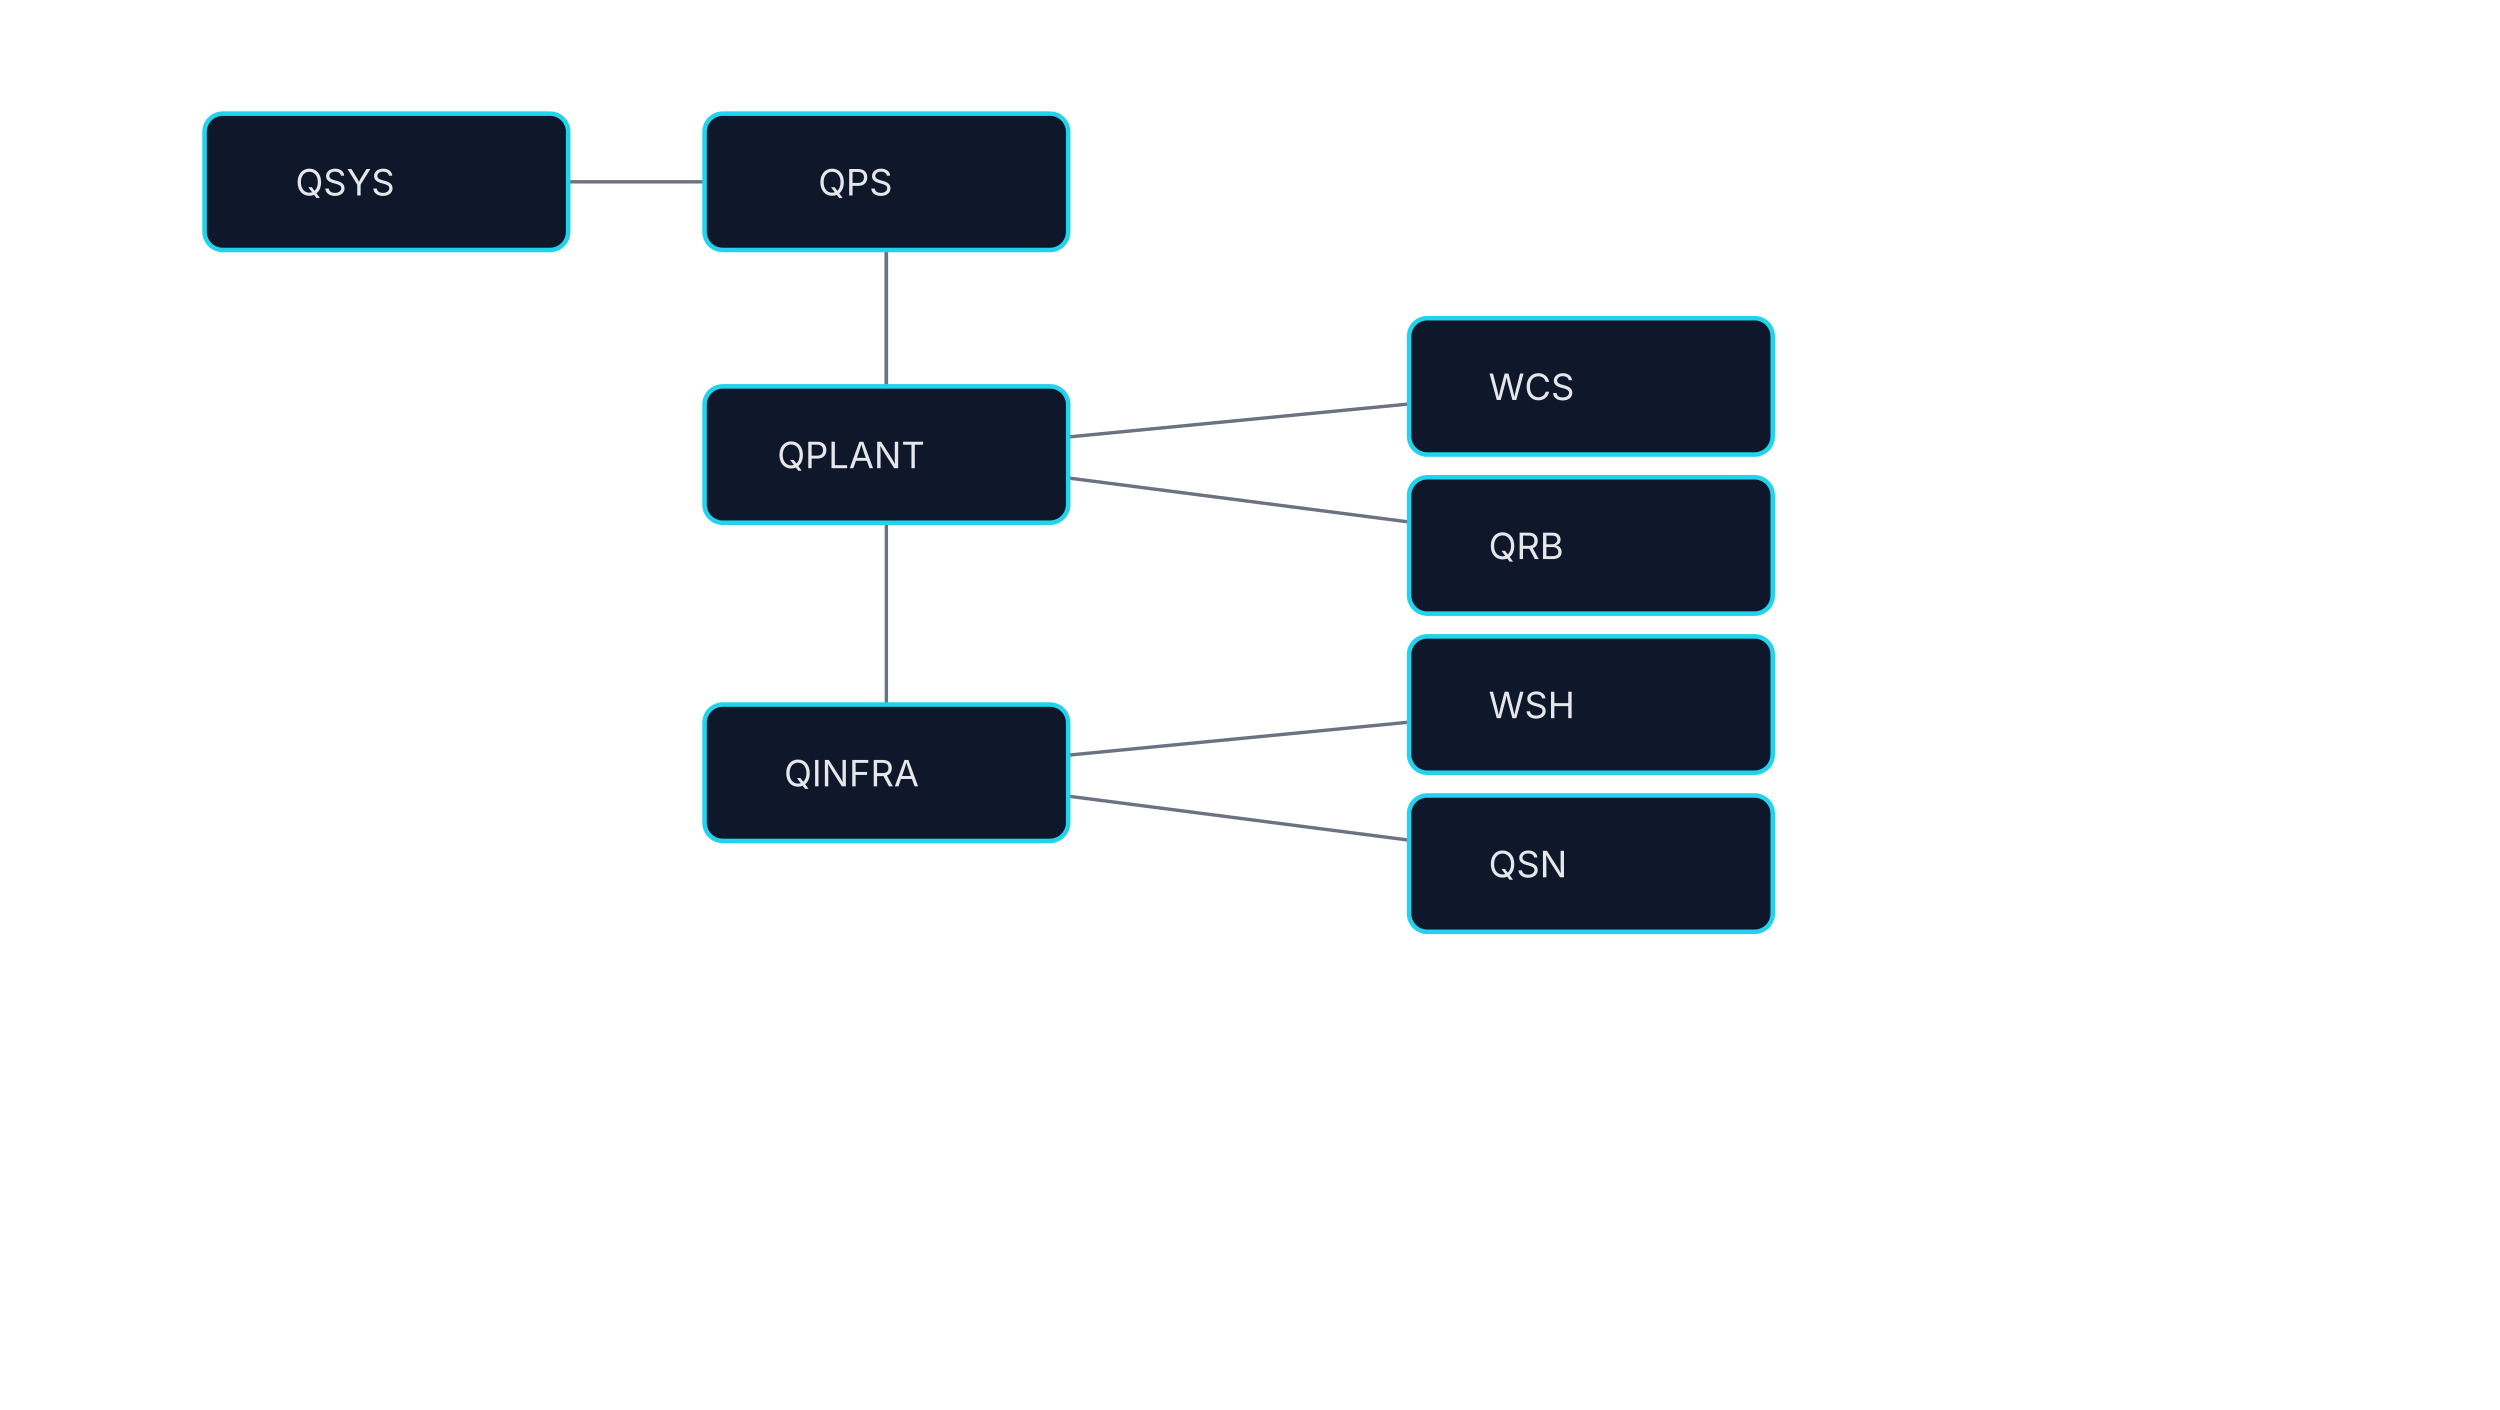
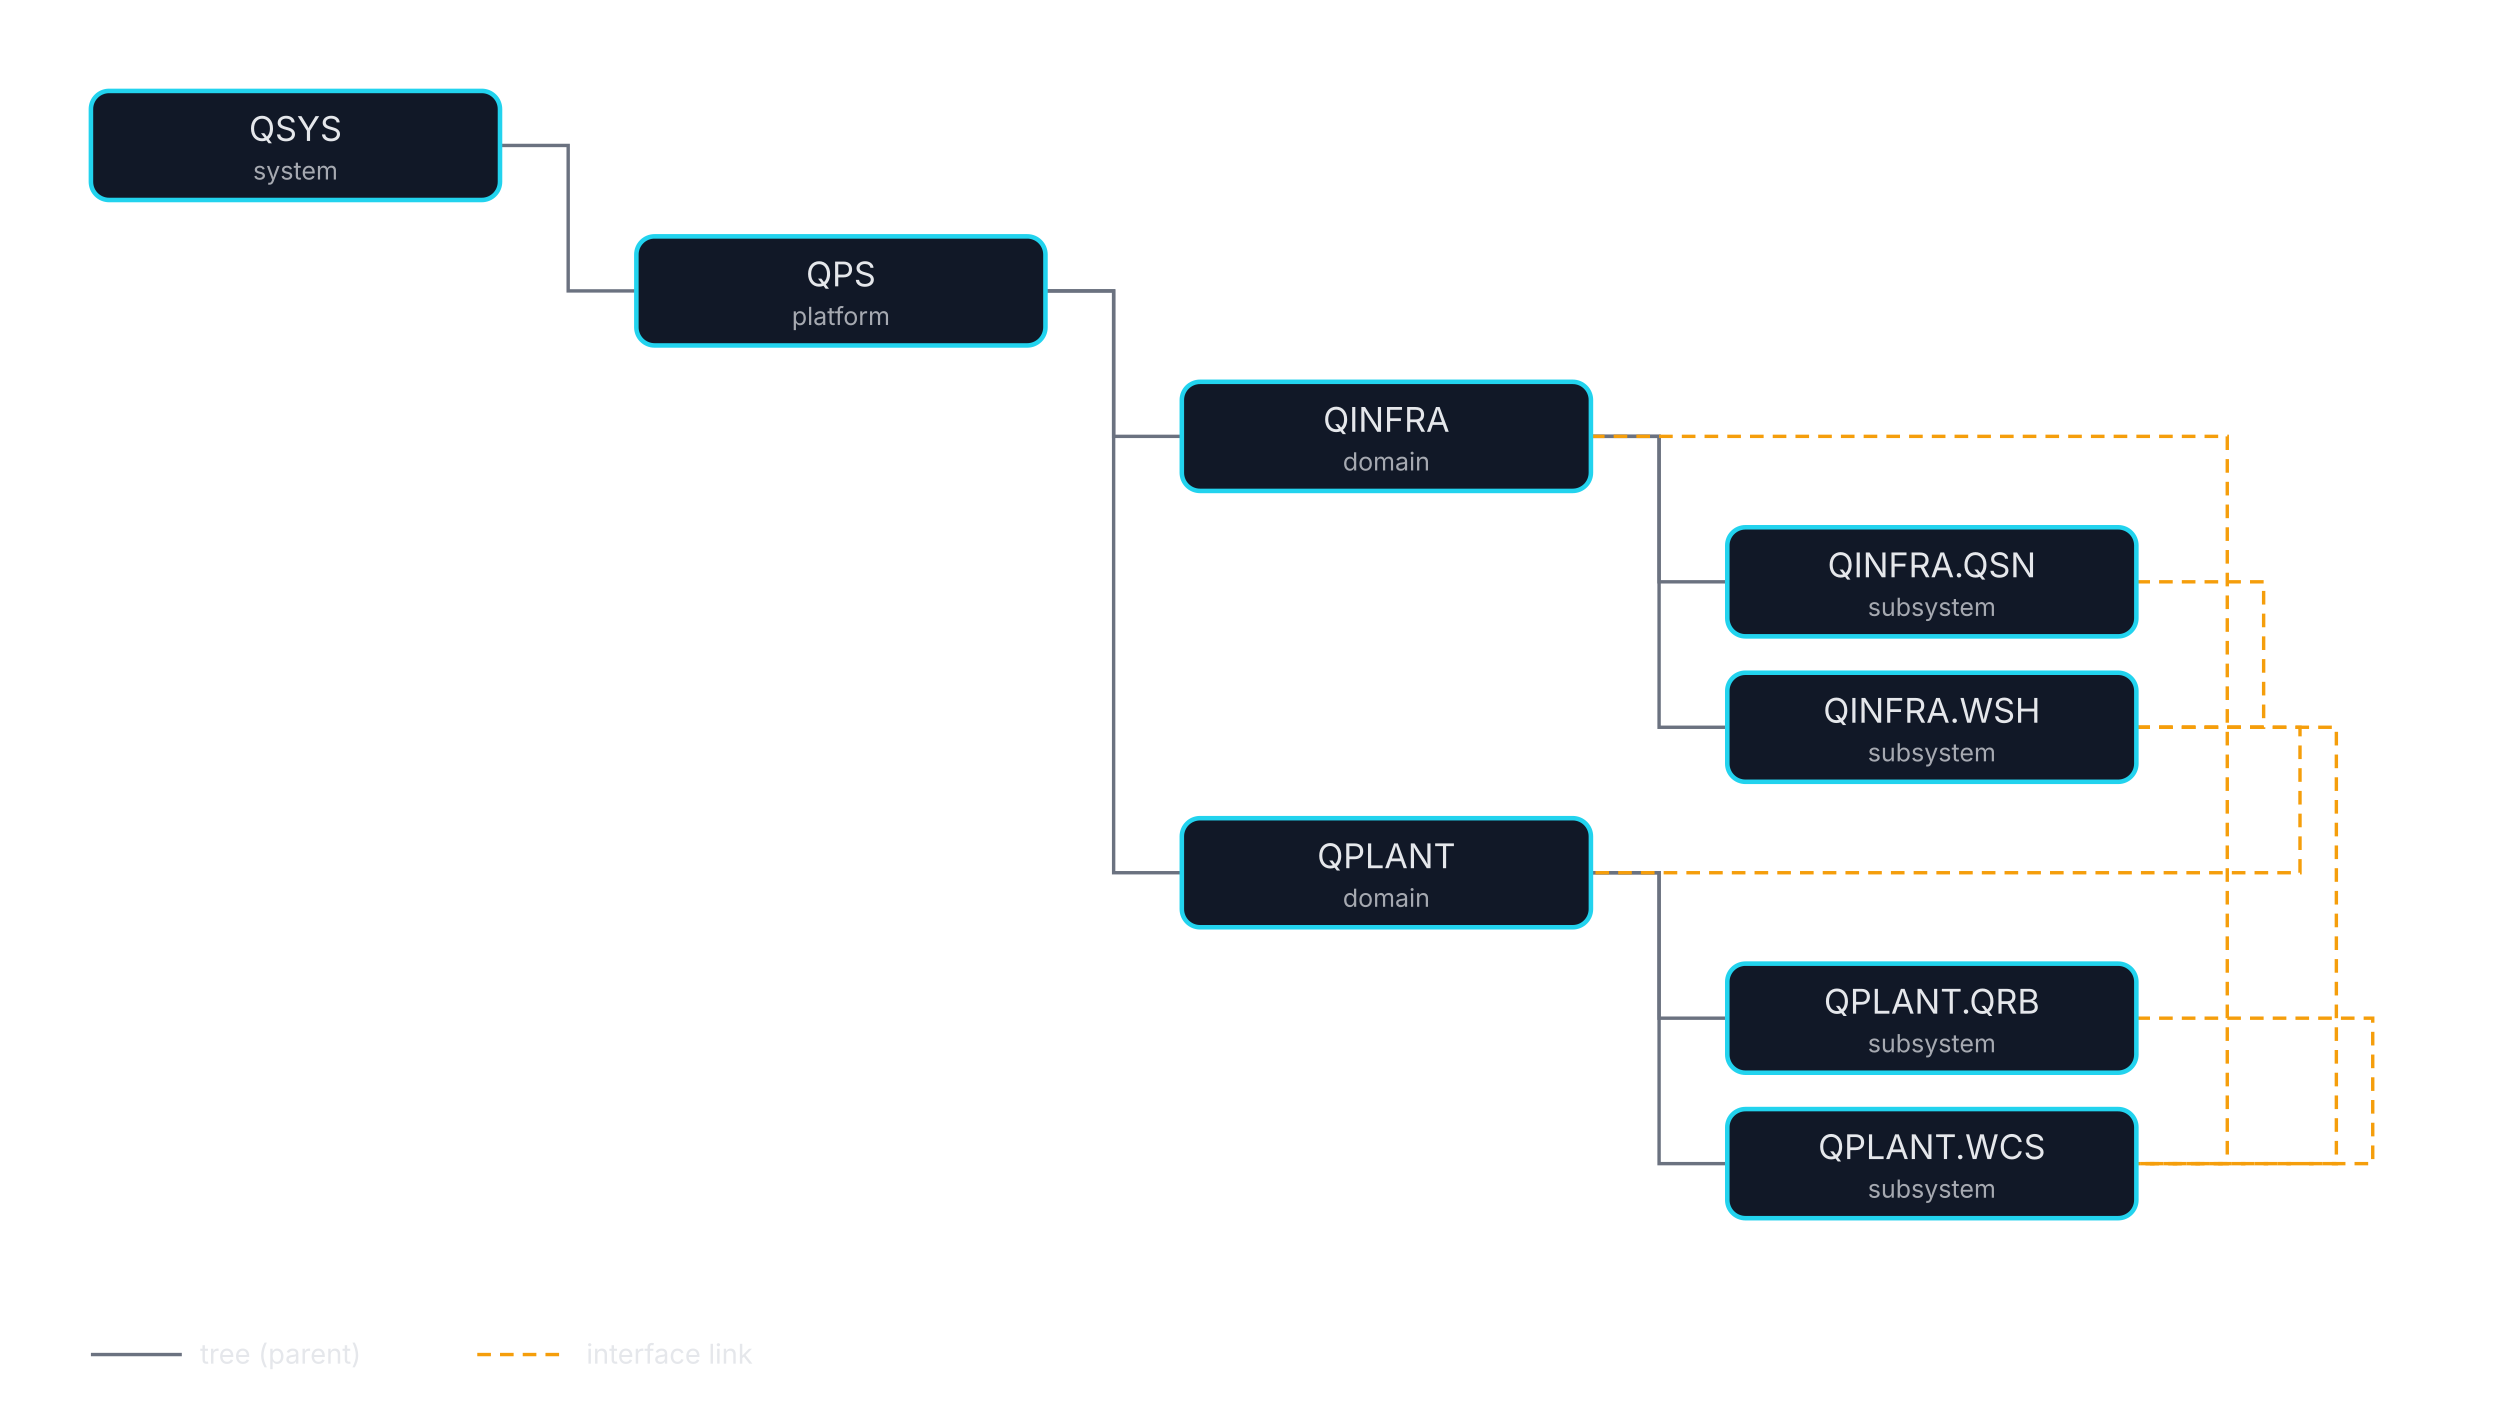
- <svg xmlns="http://www.w3.org/2000/svg" width="1100" height="620" viewBox="0 0 1100 620">
+ <svg xmlns="http://www.w3.org/2000/svg" width="1100" height="616" viewBox="0 0 1100 616" role="img" aria-labelledby="graph-title">
  <style>
-     .node { fill: #0f172a; stroke: #22d3ee; stroke-width: 2; }
-     .label { fill: #e5e7eb; font: 16px Inter, Arial, sans-serif; }
-     .edge { stroke: #6b7280; stroke-width: 1.5; }
+     .node { fill: #111827; stroke: #22d3ee; stroke-width: 2; }
+     .label { fill: #e5e7eb; font: 15px Inter, Segoe UI, Arial, sans-serif; text-anchor: middle; }
+     .type { fill: #e5e7eb; opacity: 0.7; font: 11px Inter, Segoe UI, Arial, sans-serif; text-anchor: middle; }
+     .tree { fill: none; stroke: #6b7280; stroke-width: 1.5; }
+     .link { fill: none; stroke: #f59e0b; stroke-width: 1.5; stroke-dasharray: 6 4; }
+     .legend { fill: #e5e7eb; font: 12px Inter, Segoe UI, Arial, sans-serif; }
  </style>
-   <line class="edge" x1="170" y1="80" x2="390" y2="80" />
-   <line class="edge" x1="390" y1="80" x2="390" y2="200" />
-   <line class="edge" x1="390" y1="80" x2="390" y2="340" />
-   <line class="edge" x1="390" y1="200" x2="700" y2="170" />
-   <line class="edge" x1="390" y1="200" x2="700" y2="240" />
-   <line class="edge" x1="390" y1="340" x2="700" y2="310" />
-   <line class="edge" x1="390" y1="340" x2="700" y2="380" />
-   <a href="../../html/node/qsys.html">
-     <rect class="node" x="90" y="50" width="160" height="60" rx="8" />
-     <text class="label" x="130" y="86">QSYS</text>
+   <path class="tree" data-edge="tree" data-from="QINFRA" data-to="QINFRA.QSN" d="M700 192 H730 V256 H760" />
+   <path class="tree" data-edge="tree" data-from="QINFRA" data-to="QINFRA.WSH" d="M700 192 H730 V320 H760" />
+   <path class="tree" data-edge="tree" data-from="QPLANT" data-to="QPLANT.QRB" d="M700 384 H730 V448 H760" />
+   <path class="tree" data-edge="tree" data-from="QPLANT" data-to="QPLANT.WCS" d="M700 384 H730 V512 H760" />
+   <path class="tree" data-edge="tree" data-from="QPS" data-to="QINFRA" d="M460 128 H490 V192 H520" />
+   <path class="tree" data-edge="tree" data-from="QPS" data-to="QPLANT" d="M460 128 H490 V384 H520" />
+   <path class="tree" data-edge="tree" data-from="QSYS" data-to="QPS" d="M220 64 H250 V128 H280" />
+   <path class="link" data-edge="link" data-from="QINFRA" data-to="QPLANT.WCS" d="M700 192 H980 V512 H940" />
+   <path class="link" data-edge="link" data-from="QINFRA.QSN" data-to="QINFRA.WSH" d="M940 256 H996 V320 H940" />
+   <path class="link" data-edge="link" data-from="QINFRA.WSH" data-to="QPLANT" d="M940 320 H1012 V384 H700" />
+   <path class="link" data-edge="link" data-from="QINFRA.WSH" data-to="QPLANT.WCS" d="M940 320 H1028 V512 H940" />
+   <path class="link" data-edge="link" data-from="QPLANT.QRB" data-to="QPLANT.WCS" d="M940 448 H1044 V512 H940" />
+   <a href="../../html/node/qsys.html" data-node="QSYS">
+     <rect class="node" x="40" y="40" width="180" height="48" rx="8" />
+     <text class="label" x="130" y="62">QSYS</text>
+     <text class="type" x="130" y="79">system</text>
  </a>
-   <a href="../../html/node/qps.html">
-     <rect class="node" x="310" y="50" width="160" height="60" rx="8" />
-     <text class="label" x="360" y="86">QPS</text>
+   <a href="../../html/node/qps.html" data-node="QPS">
+     <rect class="node" x="280" y="104" width="180" height="48" rx="8" />
+     <text class="label" x="370" y="126">QPS</text>
+     <text class="type" x="370" y="143">platform</text>
  </a>
-   <a href="../../html/node/qplant.html">
-     <rect class="node" x="310" y="170" width="160" height="60" rx="8" />
-     <text class="label" x="342" y="206">QPLANT</text>
+   <a href="../../html/node/qinfra.html" data-node="QINFRA">
+     <rect class="node" x="520" y="168" width="180" height="48" rx="8" />
+     <text class="label" x="610" y="190">QINFRA</text>
+     <text class="type" x="610" y="207">domain</text>
  </a>
-   <a href="../../html/node/qinfra.html">
-     <rect class="node" x="310" y="310" width="160" height="60" rx="8" />
-     <text class="label" x="345" y="346">QINFRA</text>
+   <a href="../../html/node/qplant.html" data-node="QPLANT">
+     <rect class="node" x="520" y="360" width="180" height="48" rx="8" />
+     <text class="label" x="610" y="382">QPLANT</text>
+     <text class="type" x="610" y="399">domain</text>
  </a>
-   <a href="../../html/node/wcs.html">
-     <rect class="node" x="620" y="140" width="160" height="60" rx="8" />
-     <text class="label" x="655" y="176">WCS</text>
+   <a href="../../html/node/qsn.html" data-node="QINFRA.QSN">
+     <rect class="node" x="760" y="232" width="180" height="48" rx="8" />
+     <text class="label" x="850" y="254">QINFRA.QSN</text>
+     <text class="type" x="850" y="271">subsystem</text>
  </a>
-   <a href="../../html/node/qrb.html">
-     <rect class="node" x="620" y="210" width="160" height="60" rx="8" />
-     <text class="label" x="655" y="246">QRB</text>
+   <a href="../../html/node/wsh.html" data-node="QINFRA.WSH">
+     <rect class="node" x="760" y="296" width="180" height="48" rx="8" />
+     <text class="label" x="850" y="318">QINFRA.WSH</text>
+     <text class="type" x="850" y="335">subsystem</text>
  </a>
-   <a href="../../html/node/wsh.html">
-     <rect class="node" x="620" y="280" width="160" height="60" rx="8" />
-     <text class="label" x="655" y="316">WSH</text>
+   <a href="../../html/node/qrb.html" data-node="QPLANT.QRB">
+     <rect class="node" x="760" y="424" width="180" height="48" rx="8" />
+     <text class="label" x="850" y="446">QPLANT.QRB</text>
+     <text class="type" x="850" y="463">subsystem</text>
  </a>
-   <a href="../../html/node/qsn.html">
-     <rect class="node" x="620" y="350" width="160" height="60" rx="8" />
-     <text class="label" x="655" y="386">QSN</text>
+   <a href="../../html/node/wcs.html" data-node="QPLANT.WCS">
+     <rect class="node" x="760" y="488" width="180" height="48" rx="8" />
+     <text class="label" x="850" y="510">QPLANT.WCS</text>
+     <text class="type" x="850" y="527">subsystem</text>
  </a>
+   <path class="tree" d="M40 596 H80" />
+   <text class="legend" x="88" y="600">tree (parent)</text>
+   <path class="link" d="M210 596 H250" />
+   <text class="legend" x="258" y="600">interface link</text>
</svg>
